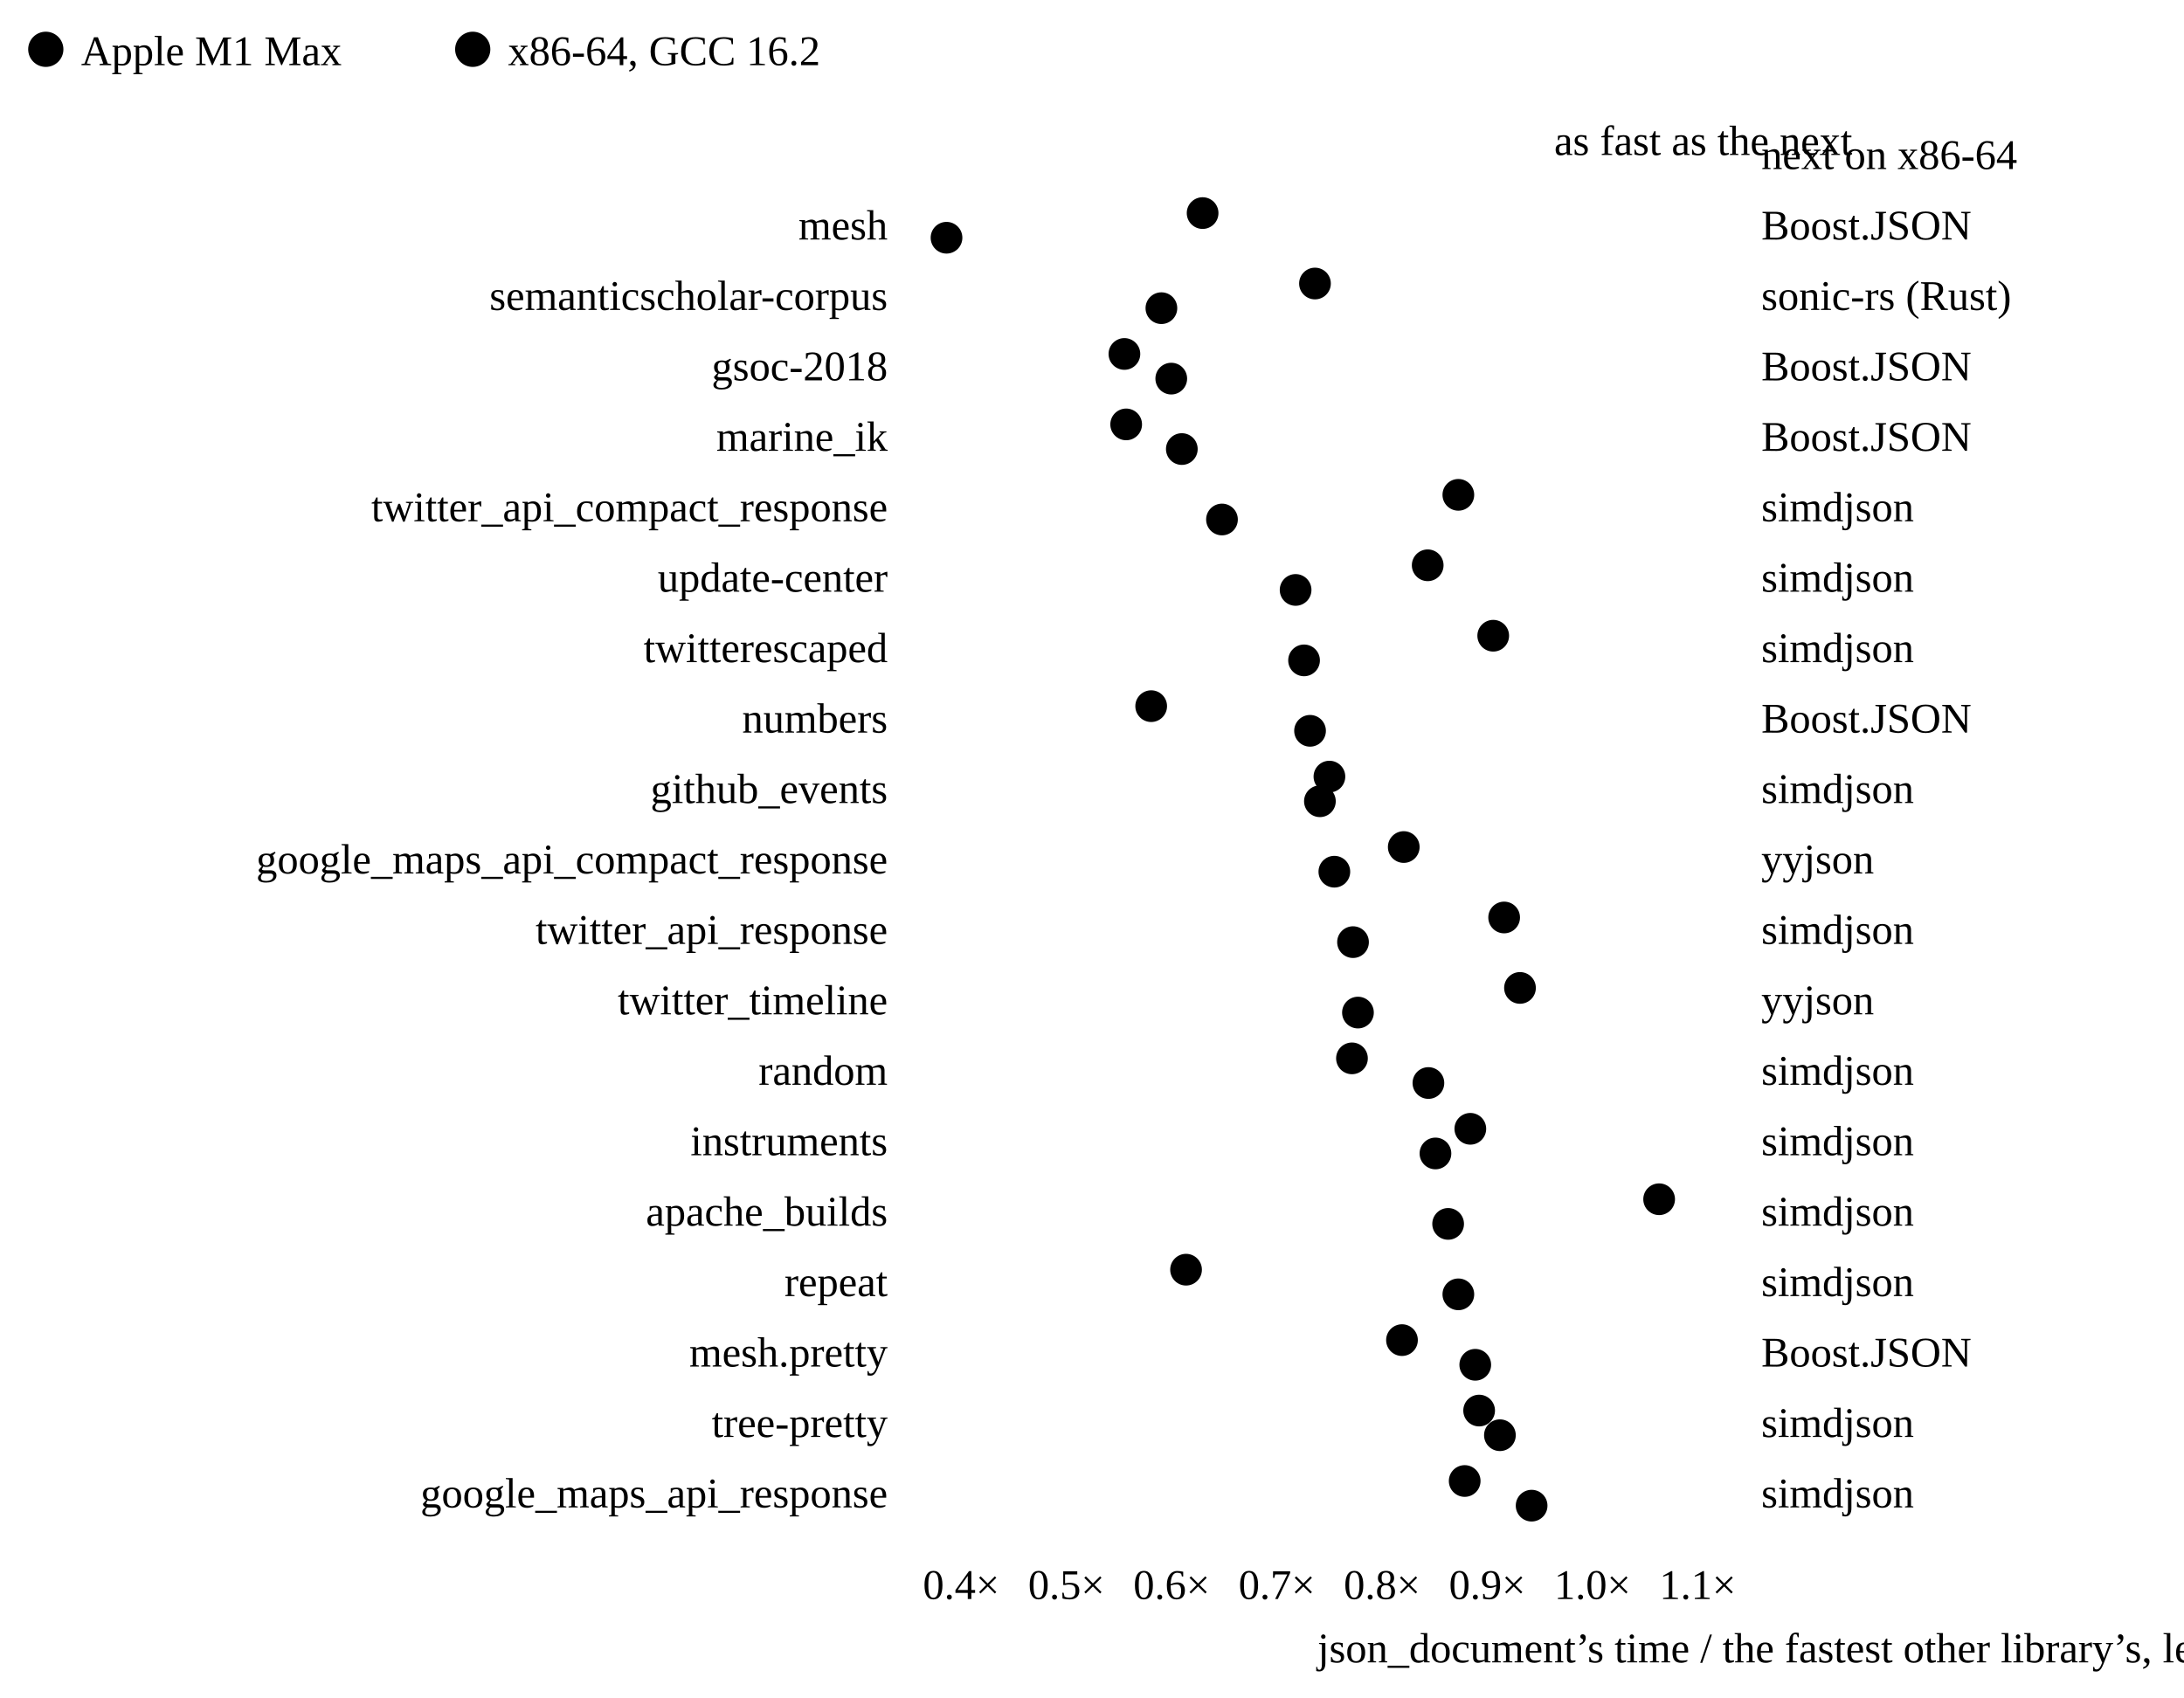
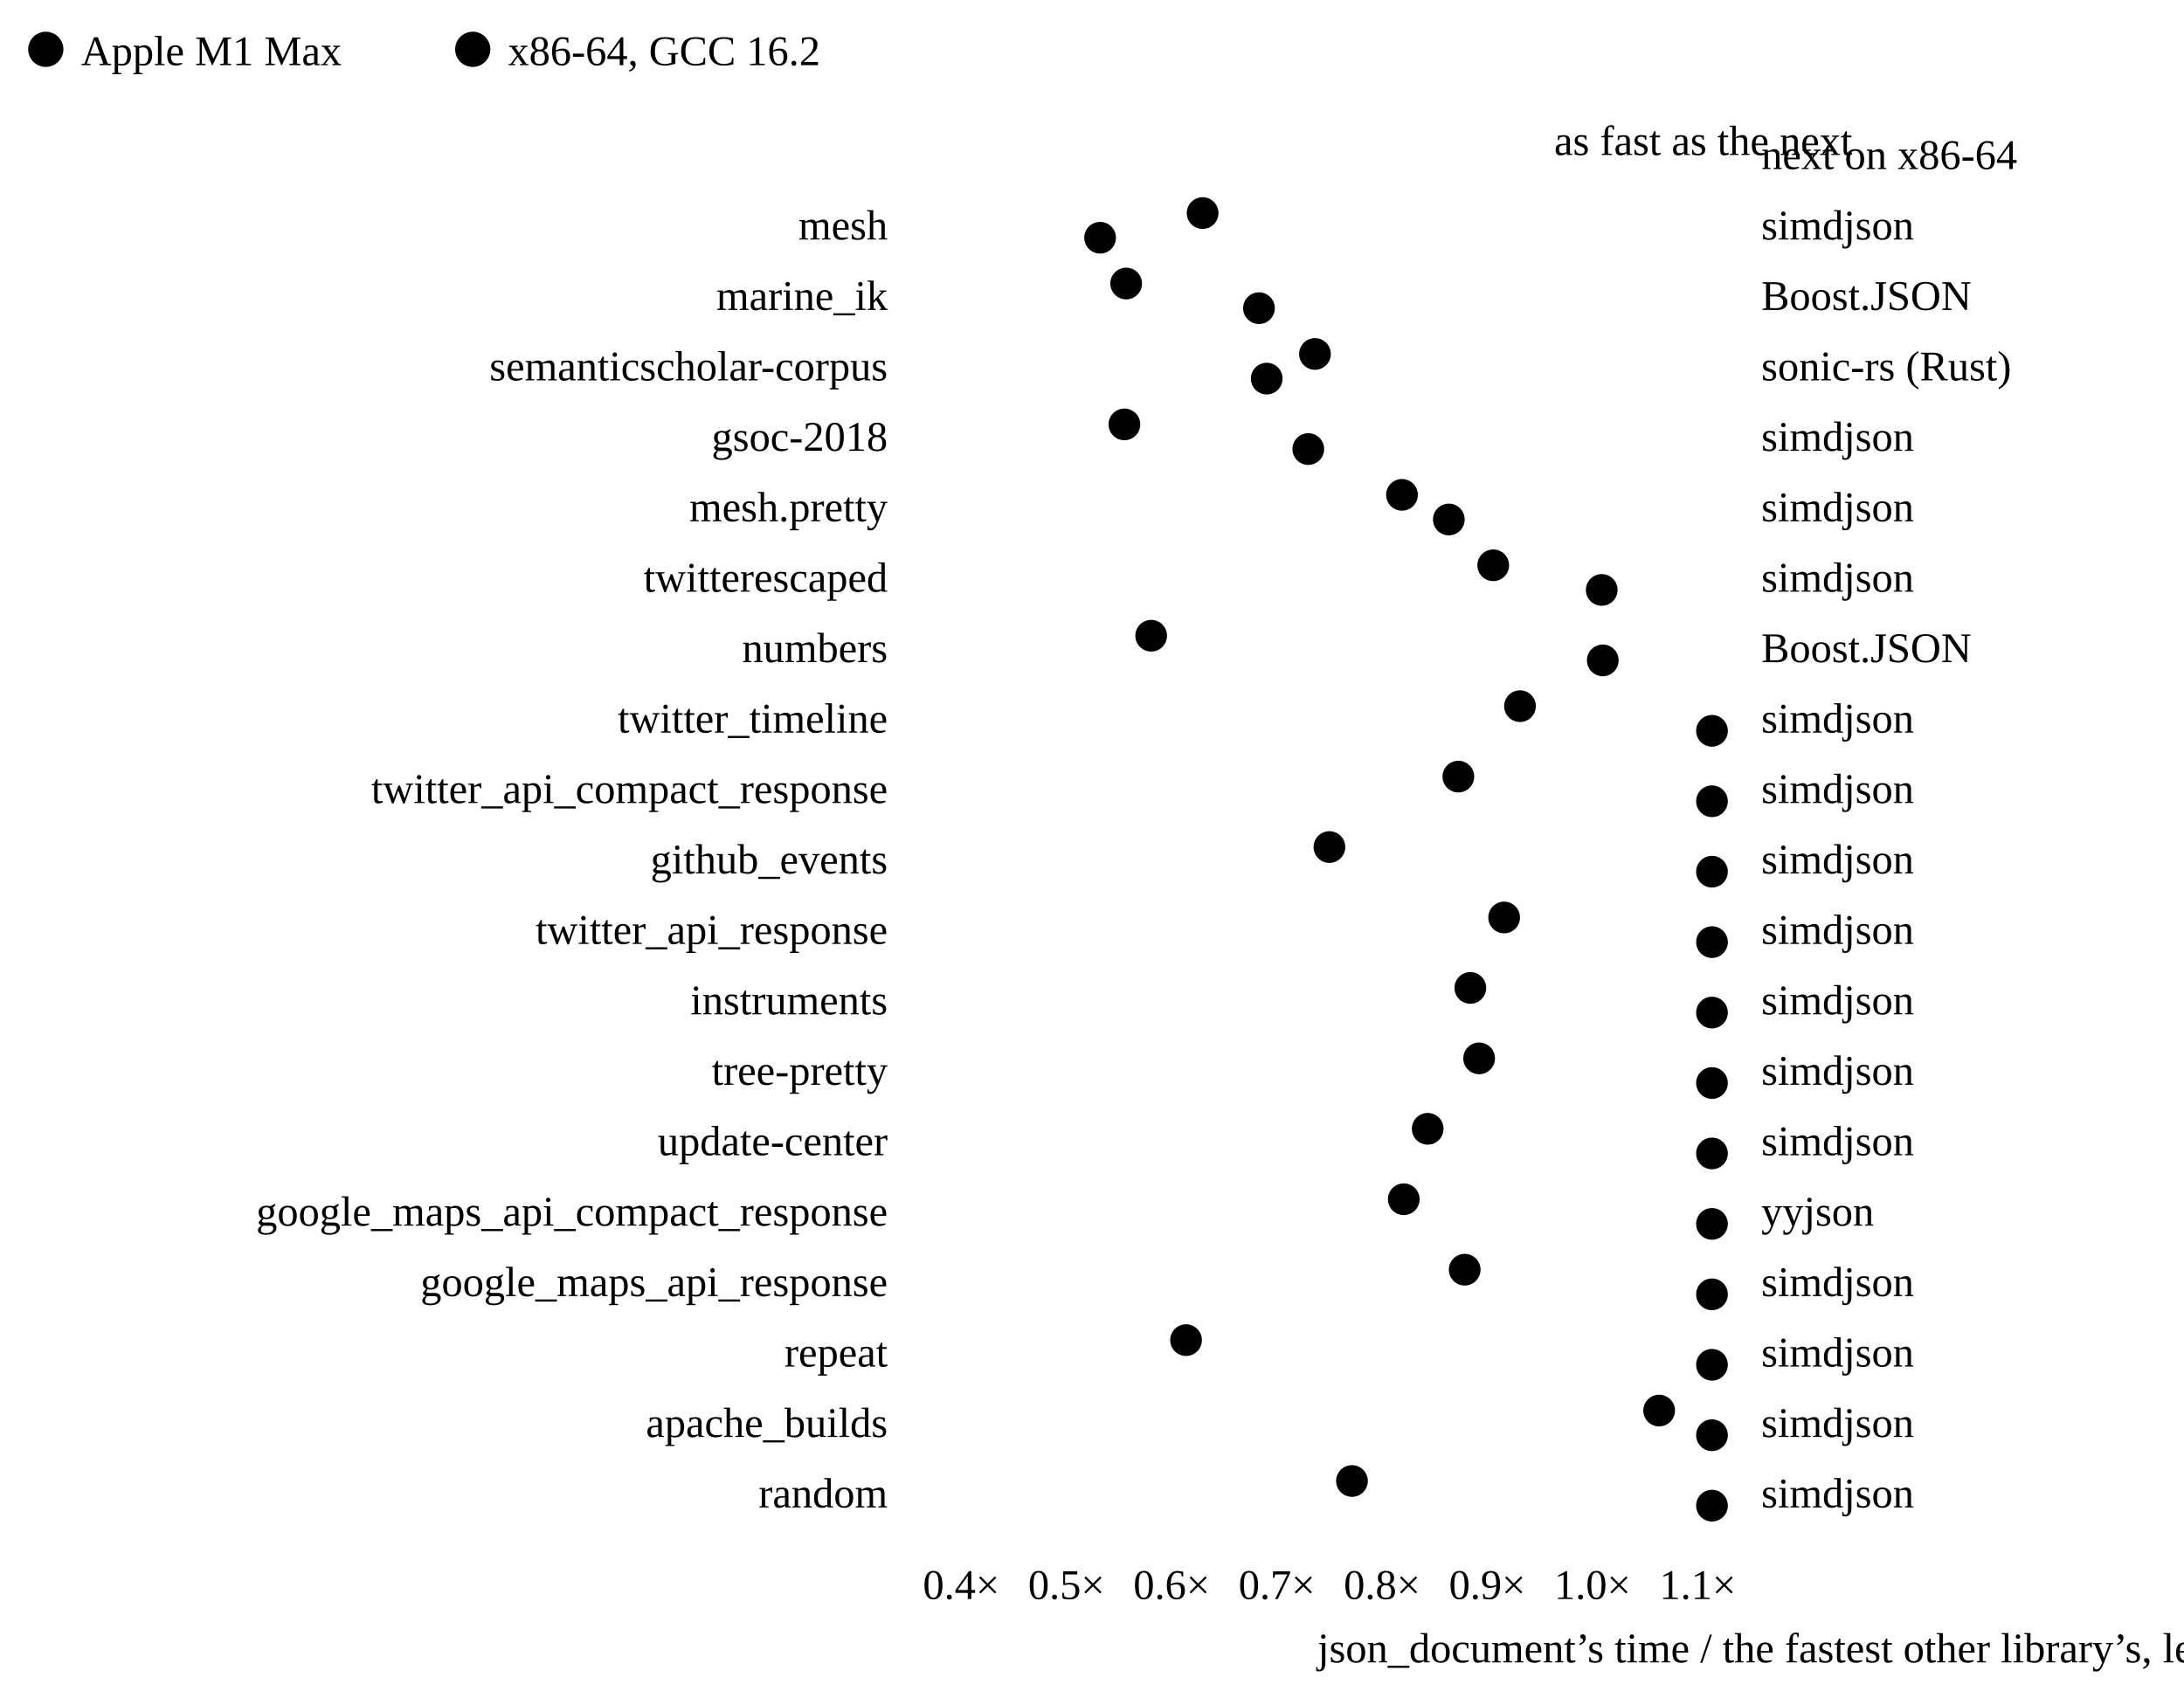
<svg xmlns="http://www.w3.org/2000/svg" class="nj-fig nj-charts nj-charts--blog" viewBox="0 0 620 482" role="img" aria-labelledby="nj-blog-heldout nj-blog-heldout-d">
  <line class="nj-charts-grid" x1="262" y1="50" x2="262" y2="438" />
  <text class="nj-charts-tick" x="262" y="454">0.4×</text>
  <line class="nj-charts-grid" x1="291.867" y1="50" x2="291.867" y2="438" />
  <text class="nj-charts-tick" x="291.867" y="454">0.5×</text>
  <line class="nj-charts-grid" x1="321.733" y1="50" x2="321.733" y2="438" />
  <text class="nj-charts-tick" x="321.733" y="454">0.6×</text>
  <line class="nj-charts-grid" x1="351.6" y1="50" x2="351.6" y2="438" />
  <text class="nj-charts-tick" x="351.6" y="454">0.7×</text>
  <line class="nj-charts-grid" x1="381.467" y1="50" x2="381.467" y2="438" />
  <text class="nj-charts-tick" x="381.467" y="454">0.8×</text>
  <line class="nj-charts-grid" x1="411.333" y1="50" x2="411.333" y2="438" />
  <text class="nj-charts-tick" x="411.333" y="454">0.9×</text>
  <line class="nj-charts-grid" x1="441.2" y1="50" x2="441.2" y2="438" />
  <text class="nj-charts-tick" x="441.2" y="454">1.0×</text>
  <line class="nj-charts-grid" x1="471.067" y1="50" x2="471.067" y2="438" />
  <text class="nj-charts-tick" x="471.067" y="454">1.1×</text>
  <text class="nj-charts-tick" x="374" y="472">json_document’s time / the fastest other library’s, less is better</text>
  <circle class="nj-charts-json-dot" cx="13" cy="14" r="5" />
  <text class="nj-charts-leg" x="23" y="18.5">Apple M1 Max</text>
  <circle class="nj-charts-ojson-dot" cx="134.2" cy="14" r="5" />
  <text class="nj-charts-leg" x="144.2" y="18.5">x86-64, G​CC 16.2</text>
  <text class="nj-charts-tick nj-charts-tick--l" x="500" y="48">next on x86-64</text>
  <text class="nj-charts-rowlabel nj-charts-code" x="252" y="68" text-anchor="end">mesh</text>
  <circle class="nj-charts-json-dot" cx="341.4" cy="60.5" r="4.5" />
-   <circle class="nj-charts-ojson-dot" cx="268.7" cy="67.5" r="4.5" />
-   <text class="nj-charts-tick nj-charts-tick--l" x="500" y="68">Boost.J​SON</text>
-   <text class="nj-charts-rowlabel nj-charts-code" x="252" y="88" text-anchor="end">semanticscholar-corpus</text>
-   <circle class="nj-charts-json-dot" cx="373.3" cy="80.5" r="4.5" />
-   <circle class="nj-charts-ojson-dot" cx="329.7" cy="87.5" r="4.5" />
-   <text class="nj-charts-tick nj-charts-tick--l" x="500" y="88">sonic-rs (Rust)</text>
-   <text class="nj-charts-rowlabel nj-charts-code" x="252" y="108" text-anchor="end">gsoc-2018</text>
-   <circle class="nj-charts-json-dot" cx="319.2" cy="100.5" r="4.5" />
-   <circle class="nj-charts-ojson-dot" cx="332.5" cy="107.5" r="4.5" />
-   <text class="nj-charts-tick nj-charts-tick--l" x="500" y="108">Boost.J​SON</text>
-   <text class="nj-charts-rowlabel nj-charts-code" x="252" y="128" text-anchor="end">marine_ik</text>
-   <circle class="nj-charts-json-dot" cx="319.7" cy="120.5" r="4.5" />
-   <circle class="nj-charts-ojson-dot" cx="335.5" cy="127.5" r="4.5" />
-   <text class="nj-charts-tick nj-charts-tick--l" x="500" y="128">Boost.J​SON</text>
-   <text class="nj-charts-rowlabel nj-charts-code" x="252" y="148" text-anchor="end">twitter_api_compact_response</text>
-   <circle class="nj-charts-json-dot" cx="414.0" cy="140.5" r="4.5" />
-   <circle class="nj-charts-ojson-dot" cx="346.9" cy="147.5" r="4.5" />
+   <circle class="nj-charts-ojson-dot" cx="312.3" cy="67.5" r="4.5" />
+   <text class="nj-charts-tick nj-charts-tick--l" x="500" y="68">simdjson</text>
+   <text class="nj-charts-rowlabel nj-charts-code" x="252" y="88" text-anchor="end">marine_ik</text>
+   <circle class="nj-charts-json-dot" cx="319.7" cy="80.5" r="4.5" />
+   <circle class="nj-charts-ojson-dot" cx="357.4" cy="87.5" r="4.5" />
+   <text class="nj-charts-tick nj-charts-tick--l" x="500" y="88">Boost.J​SON</text>
+   <text class="nj-charts-rowlabel nj-charts-code" x="252" y="108" text-anchor="end">semanticscholar-corpus</text>
+   <circle class="nj-charts-json-dot" cx="373.3" cy="100.5" r="4.5" />
+   <circle class="nj-charts-ojson-dot" cx="359.6" cy="107.5" r="4.5" />
+   <text class="nj-charts-tick nj-charts-tick--l" x="500" y="108">sonic-rs (Rust)</text>
+   <text class="nj-charts-rowlabel nj-charts-code" x="252" y="128" text-anchor="end">gsoc-2018</text>
+   <circle class="nj-charts-json-dot" cx="319.2" cy="120.5" r="4.5" />
+   <circle class="nj-charts-ojson-dot" cx="371.4" cy="127.5" r="4.5" />
+   <text class="nj-charts-tick nj-charts-tick--l" x="500" y="128">simdjson</text>
+   <text class="nj-charts-rowlabel nj-charts-code" x="252" y="148" text-anchor="end">mesh.pretty</text>
+   <circle class="nj-charts-json-dot" cx="398.0" cy="140.5" r="4.5" />
+   <circle class="nj-charts-ojson-dot" cx="411.3" cy="147.5" r="4.5" />
  <text class="nj-charts-tick nj-charts-tick--l" x="500" y="148">simdjson</text>
-   <text class="nj-charts-rowlabel nj-charts-code" x="252" y="168" text-anchor="end">update-center</text>
-   <circle class="nj-charts-json-dot" cx="405.3" cy="160.5" r="4.5" />
-   <circle class="nj-charts-ojson-dot" cx="367.8" cy="167.5" r="4.5" />
-   <text class="nj-charts-tick nj-charts-tick--l" x="500" y="168">simdjson</text>
-   <text class="nj-charts-rowlabel nj-charts-code" x="252" y="188" text-anchor="end">twitterescaped</text>
-   <circle class="nj-charts-json-dot" cx="423.9" cy="180.5" r="4.5" />
-   <circle class="nj-charts-ojson-dot" cx="370.2" cy="187.5" r="4.5" />
-   <text class="nj-charts-tick nj-charts-tick--l" x="500" y="188">simdjson</text>
-   <text class="nj-charts-rowlabel nj-charts-code" x="252" y="208" text-anchor="end">numbers</text>
-   <circle class="nj-charts-json-dot" cx="326.8" cy="200.5" r="4.5" />
-   <circle class="nj-charts-ojson-dot" cx="371.9" cy="207.5" r="4.5" />
-   <text class="nj-charts-tick nj-charts-tick--l" x="500" y="208">Boost.J​SON</text>
-   <text class="nj-charts-rowlabel nj-charts-code" x="252" y="228" text-anchor="end">github_events</text>
-   <circle class="nj-charts-json-dot" cx="377.4" cy="220.5" r="4.5" />
-   <circle class="nj-charts-ojson-dot" cx="374.7" cy="227.5" r="4.5" />
-   <text class="nj-charts-tick nj-charts-tick--l" x="500" y="228">simdjson</text>
-   <text class="nj-charts-rowlabel nj-charts-code" x="252" y="248" text-anchor="end">google_maps_api_compact_response</text>
-   <circle class="nj-charts-json-dot" cx="398.5" cy="240.5" r="4.5" />
-   <circle class="nj-charts-ojson-dot" cx="378.8" cy="247.5" r="4.5" />
-   <text class="nj-charts-tick nj-charts-tick--l" x="500" y="248">yyjson</text>
+   <text class="nj-charts-rowlabel nj-charts-code" x="252" y="168" text-anchor="end">twitterescaped</text>
+   <circle class="nj-charts-json-dot" cx="423.9" cy="160.5" r="4.5" />
+   <circle class="nj-charts-ojson-dot" cx="454.7" cy="167.5" r="4.5" />
+   <text class="nj-charts-tick nj-charts-tick--l nj-charts-best" x="500" y="168">simdjson</text>
+   <text class="nj-charts-rowlabel nj-charts-code" x="252" y="188" text-anchor="end">numbers</text>
+   <circle class="nj-charts-json-dot" cx="326.8" cy="180.5" r="4.5" />
+   <circle class="nj-charts-ojson-dot" cx="455.0" cy="187.5" r="4.5" />
+   <text class="nj-charts-tick nj-charts-tick--l nj-charts-best" x="500" y="188">Boost.J​SON</text>
+   <text class="nj-charts-rowlabel nj-charts-code" x="252" y="208" text-anchor="end">twitter_timeline</text>
+   <circle class="nj-charts-json-dot" cx="431.5" cy="200.5" r="4.5" />
+   <circle class="nj-charts-ojson-dot" cx="486.0" cy="207.5" r="4.5" />
+   <text class="nj-charts-tick nj-charts-tick--l nj-charts-best" x="500" y="208">simdjson</text>
+   <text class="nj-charts-rowlabel nj-charts-code" x="252" y="228" text-anchor="end">twitter_api_compact_response</text>
+   <circle class="nj-charts-json-dot" cx="414.0" cy="220.5" r="4.5" />
+   <circle class="nj-charts-ojson-dot" cx="486.0" cy="227.5" r="4.5" />
+   <text class="nj-charts-tick nj-charts-tick--l nj-charts-best" x="500" y="228">simdjson</text>
+   <text class="nj-charts-rowlabel nj-charts-code" x="252" y="248" text-anchor="end">github_events</text>
+   <circle class="nj-charts-json-dot" cx="377.4" cy="240.5" r="4.5" />
+   <circle class="nj-charts-ojson-dot" cx="486.0" cy="247.5" r="4.5" />
+   <text class="nj-charts-tick nj-charts-tick--l nj-charts-best" x="500" y="248">simdjson</text>
  <text class="nj-charts-rowlabel nj-charts-code" x="252" y="268" text-anchor="end">twitter_api_response</text>
  <circle class="nj-charts-json-dot" cx="427.0" cy="260.5" r="4.5" />
-   <circle class="nj-charts-ojson-dot" cx="384.1" cy="267.5" r="4.5" />
-   <text class="nj-charts-tick nj-charts-tick--l" x="500" y="268">simdjson</text>
-   <text class="nj-charts-rowlabel nj-charts-code" x="252" y="288" text-anchor="end">twitter_timeline</text>
-   <circle class="nj-charts-json-dot" cx="431.5" cy="280.5" r="4.5" />
-   <circle class="nj-charts-ojson-dot" cx="385.5" cy="287.5" r="4.5" />
-   <text class="nj-charts-tick nj-charts-tick--l" x="500" y="288">yyjson</text>
-   <text class="nj-charts-rowlabel nj-charts-code" x="252" y="308" text-anchor="end">random</text>
-   <circle class="nj-charts-json-dot" cx="383.8" cy="300.5" r="4.5" />
-   <circle class="nj-charts-ojson-dot" cx="405.5" cy="307.5" r="4.5" />
-   <text class="nj-charts-tick nj-charts-tick--l" x="500" y="308">simdjson</text>
-   <text class="nj-charts-rowlabel nj-charts-code" x="252" y="328" text-anchor="end">instruments</text>
-   <circle class="nj-charts-json-dot" cx="417.4" cy="320.5" r="4.5" />
-   <circle class="nj-charts-ojson-dot" cx="407.5" cy="327.5" r="4.5" />
-   <text class="nj-charts-tick nj-charts-tick--l" x="500" y="328">simdjson</text>
-   <text class="nj-charts-rowlabel nj-charts-code" x="252" y="348" text-anchor="end">apache_builds</text>
-   <circle class="nj-charts-json-dot" cx="471.0" cy="340.5" r="4.5" />
-   <circle class="nj-charts-ojson-dot" cx="411.1" cy="347.5" r="4.5" />
-   <text class="nj-charts-tick nj-charts-tick--l" x="500" y="348">simdjson</text>
-   <text class="nj-charts-rowlabel nj-charts-code" x="252" y="368" text-anchor="end">repeat</text>
-   <circle class="nj-charts-json-dot" cx="336.7" cy="360.5" r="4.5" />
-   <circle class="nj-charts-ojson-dot" cx="414.0" cy="367.5" r="4.5" />
-   <text class="nj-charts-tick nj-charts-tick--l" x="500" y="368">simdjson</text>
-   <text class="nj-charts-rowlabel nj-charts-code" x="252" y="388" text-anchor="end">mesh.pretty</text>
-   <circle class="nj-charts-json-dot" cx="398.0" cy="380.5" r="4.5" />
-   <circle class="nj-charts-ojson-dot" cx="418.8" cy="387.5" r="4.5" />
-   <text class="nj-charts-tick nj-charts-tick--l" x="500" y="388">Boost.J​SON</text>
-   <text class="nj-charts-rowlabel nj-charts-code" x="252" y="408" text-anchor="end">tree-pretty</text>
-   <circle class="nj-charts-json-dot" cx="419.9" cy="400.5" r="4.5" />
-   <circle class="nj-charts-ojson-dot" cx="425.8" cy="407.5" r="4.5" />
-   <text class="nj-charts-tick nj-charts-tick--l" x="500" y="408">simdjson</text>
-   <text class="nj-charts-rowlabel nj-charts-code" x="252" y="428" text-anchor="end">google_maps_api_response</text>
-   <circle class="nj-charts-json-dot" cx="415.8" cy="420.5" r="4.5" />
-   <circle class="nj-charts-ojson-dot" cx="434.8" cy="427.5" r="4.5" />
-   <text class="nj-charts-tick nj-charts-tick--l" x="500" y="428">simdjson</text>
+   <circle class="nj-charts-ojson-dot" cx="486.0" cy="267.5" r="4.5" />
+   <text class="nj-charts-tick nj-charts-tick--l nj-charts-best" x="500" y="268">simdjson</text>
+   <text class="nj-charts-rowlabel nj-charts-code" x="252" y="288" text-anchor="end">instruments</text>
+   <circle class="nj-charts-json-dot" cx="417.4" cy="280.5" r="4.5" />
+   <circle class="nj-charts-ojson-dot" cx="486.0" cy="287.5" r="4.5" />
+   <text class="nj-charts-tick nj-charts-tick--l nj-charts-best" x="500" y="288">simdjson</text>
+   <text class="nj-charts-rowlabel nj-charts-code" x="252" y="308" text-anchor="end">tree-pretty</text>
+   <circle class="nj-charts-json-dot" cx="419.9" cy="300.5" r="4.5" />
+   <circle class="nj-charts-ojson-dot" cx="486.0" cy="307.5" r="4.5" />
+   <text class="nj-charts-tick nj-charts-tick--l nj-charts-best" x="500" y="308">simdjson</text>
+   <text class="nj-charts-rowlabel nj-charts-code" x="252" y="328" text-anchor="end">update-center</text>
+   <circle class="nj-charts-json-dot" cx="405.3" cy="320.5" r="4.5" />
+   <circle class="nj-charts-ojson-dot" cx="486.0" cy="327.5" r="4.5" />
+   <text class="nj-charts-tick nj-charts-tick--l nj-charts-best" x="500" y="328">simdjson</text>
+   <text class="nj-charts-rowlabel nj-charts-code" x="252" y="348" text-anchor="end">google_maps_api_compact_response</text>
+   <circle class="nj-charts-json-dot" cx="398.5" cy="340.5" r="4.5" />
+   <circle class="nj-charts-ojson-dot" cx="486.0" cy="347.5" r="4.5" />
+   <text class="nj-charts-tick nj-charts-tick--l nj-charts-best" x="500" y="348">yyjson</text>
+   <text class="nj-charts-rowlabel nj-charts-code" x="252" y="368" text-anchor="end">google_maps_api_response</text>
+   <circle class="nj-charts-json-dot" cx="415.8" cy="360.5" r="4.5" />
+   <circle class="nj-charts-ojson-dot" cx="486.0" cy="367.5" r="4.5" />
+   <text class="nj-charts-tick nj-charts-tick--l nj-charts-best" x="500" y="368">simdjson</text>
+   <text class="nj-charts-rowlabel nj-charts-code" x="252" y="388" text-anchor="end">repeat</text>
+   <circle class="nj-charts-json-dot" cx="336.7" cy="380.5" r="4.5" />
+   <circle class="nj-charts-ojson-dot" cx="486.0" cy="387.5" r="4.5" />
+   <text class="nj-charts-tick nj-charts-tick--l nj-charts-best" x="500" y="388">simdjson</text>
+   <text class="nj-charts-rowlabel nj-charts-code" x="252" y="408" text-anchor="end">apache_builds</text>
+   <circle class="nj-charts-json-dot" cx="471.0" cy="400.5" r="4.5" />
+   <circle class="nj-charts-ojson-dot" cx="486.0" cy="407.5" r="4.5" />
+   <text class="nj-charts-tick nj-charts-tick--l nj-charts-best" x="500" y="408">simdjson</text>
+   <text class="nj-charts-rowlabel nj-charts-code" x="252" y="428" text-anchor="end">random</text>
+   <circle class="nj-charts-json-dot" cx="383.8" cy="420.5" r="4.5" />
+   <circle class="nj-charts-ojson-dot" cx="486.0" cy="427.5" r="4.5" />
+   <text class="nj-charts-tick nj-charts-tick--l nj-charts-best" x="500" y="428">simdjson</text>
  <line class="nj-charts-ref" x1="441.2" y1="50" x2="441.2" y2="438" />
  <text class="nj-charts-tick" x="441.2" y="44">as fast as the next</text>
</svg>
